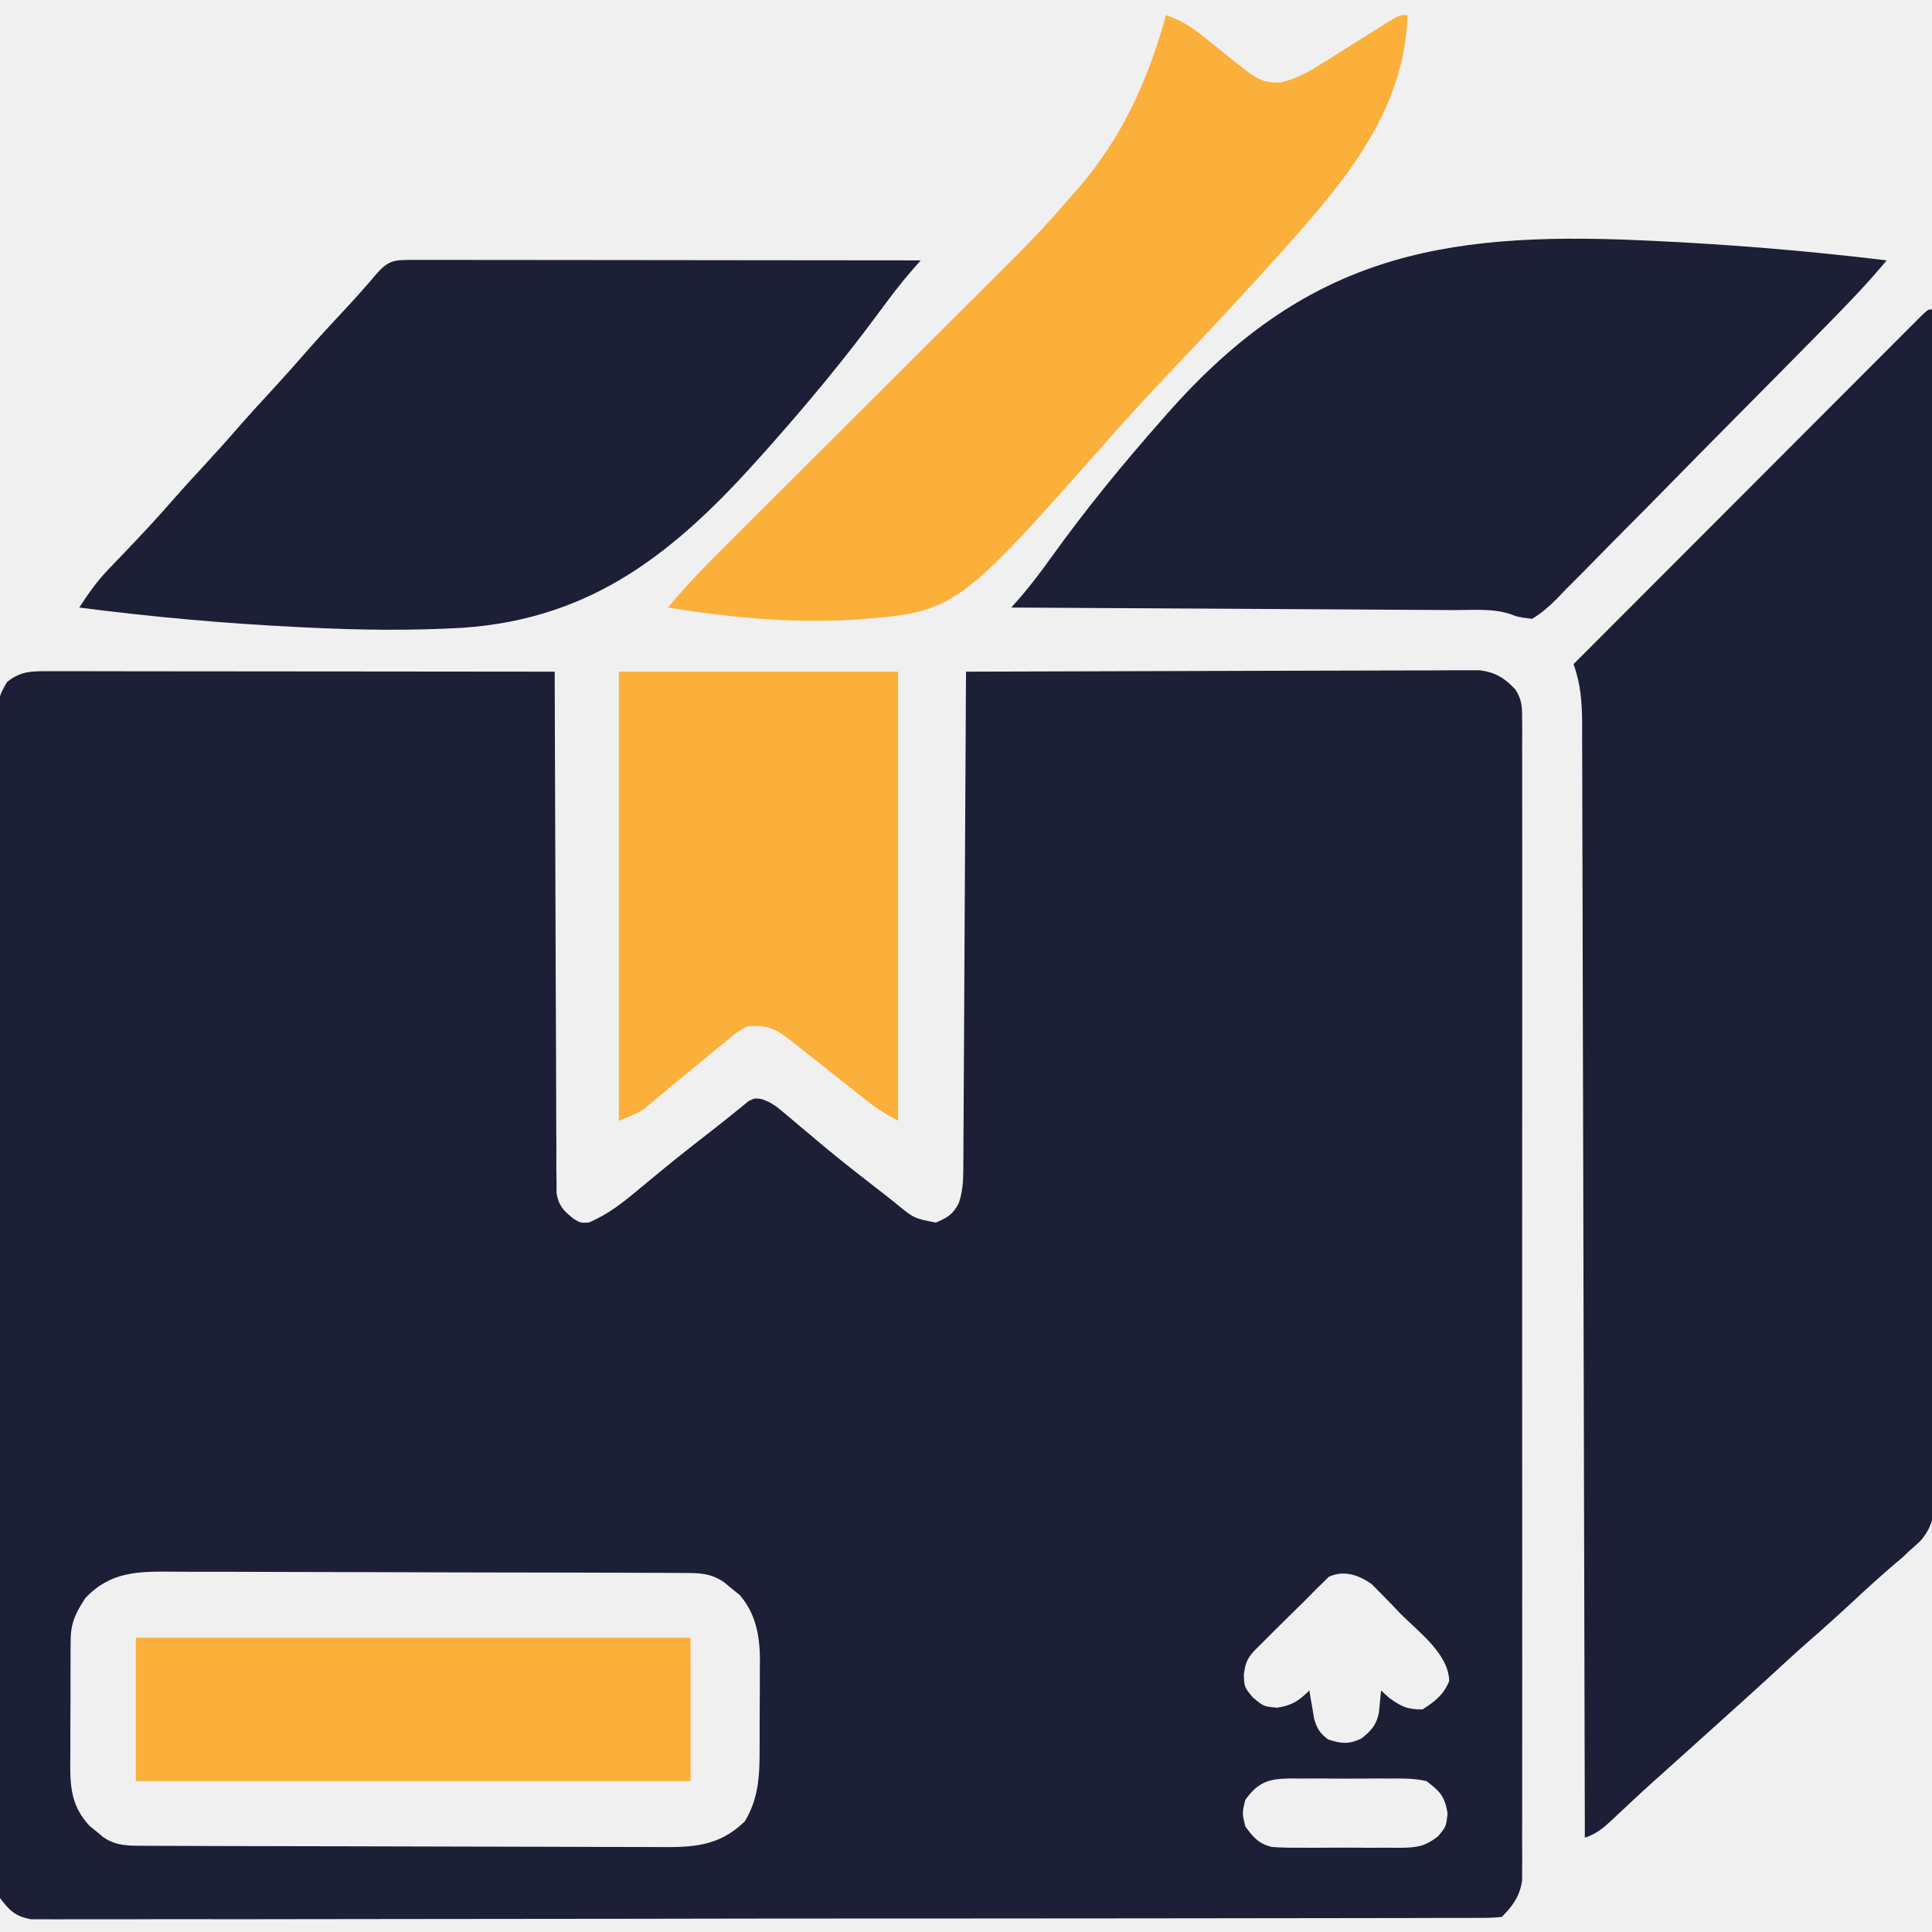
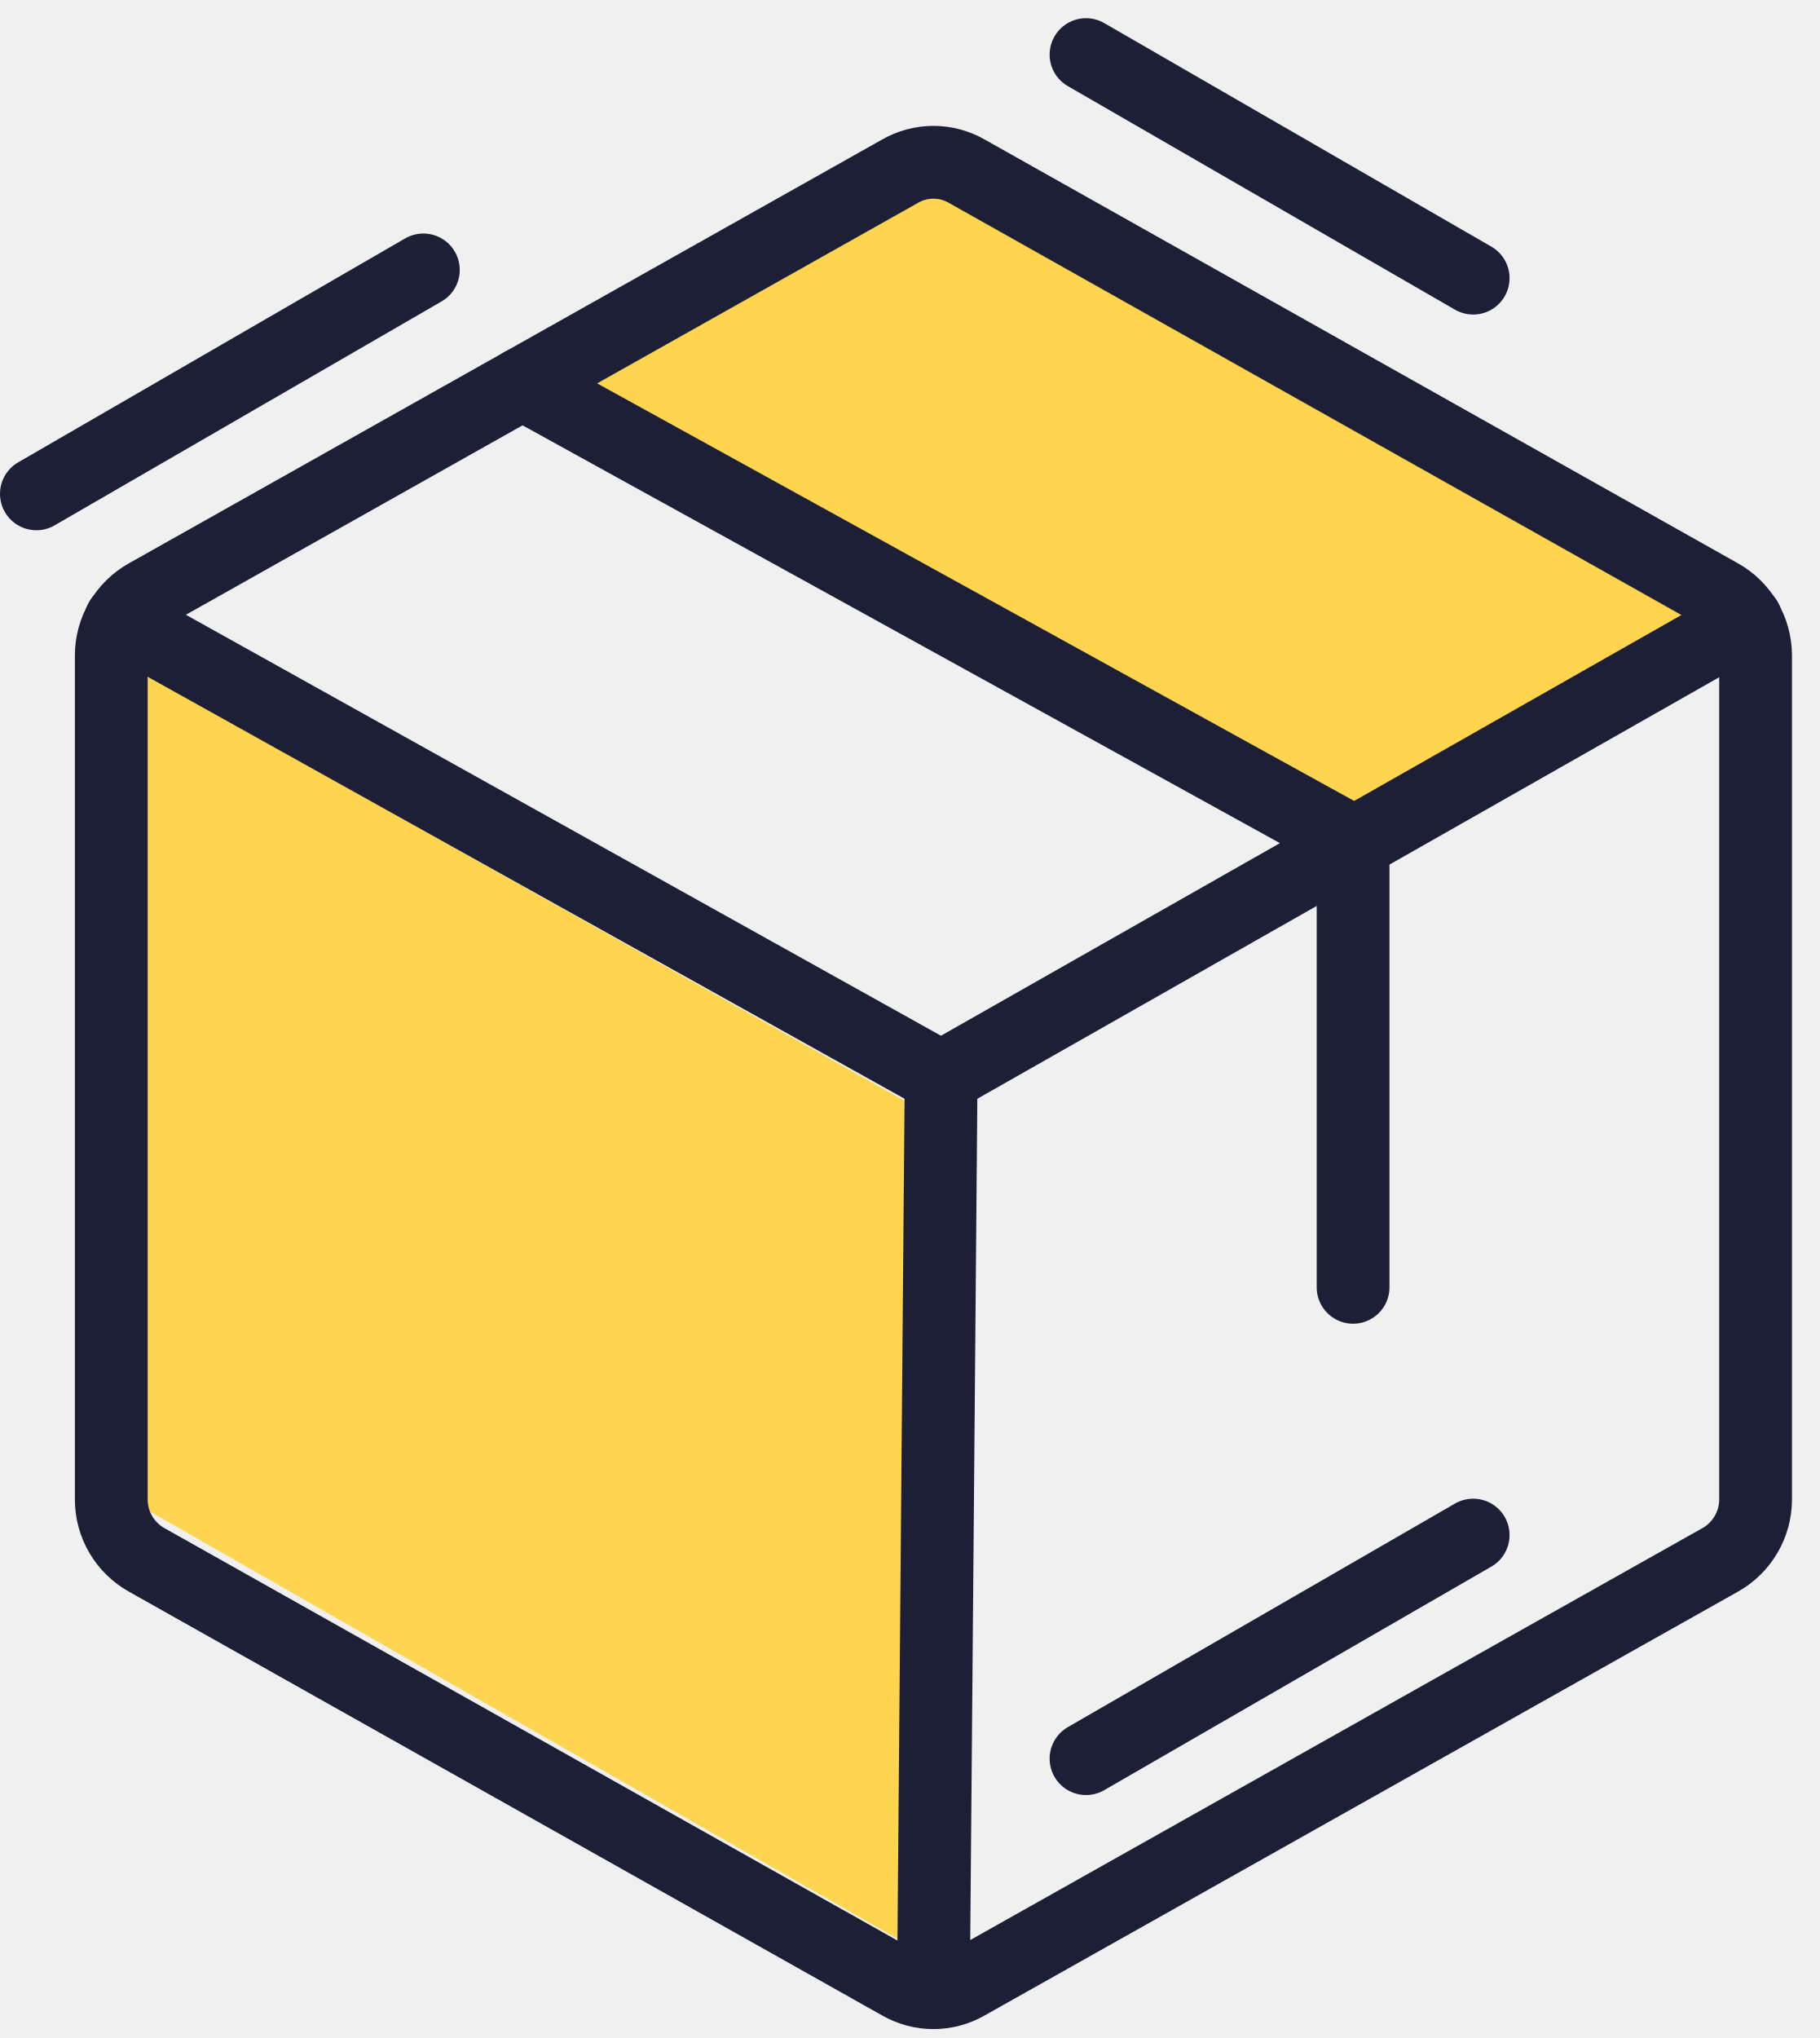
- <svg xmlns="http://www.w3.org/2000/svg" width="52" height="52" viewBox="0 0 52 52" fill="none">
-   <g clip-path="url(#clip0_328_812)">
-     <path d="M1.287 18.066C1.407 18.066 1.528 18.066 1.651 18.065C1.849 18.066 1.849 18.066 2.051 18.066C2.191 18.066 2.331 18.066 2.471 18.066C2.852 18.066 3.232 18.067 3.613 18.068C4.011 18.068 4.408 18.068 4.806 18.069C5.559 18.069 6.313 18.07 7.066 18.071C7.923 18.072 8.781 18.072 9.638 18.073C11.402 18.074 13.166 18.076 14.93 18.078C14.93 18.151 14.93 18.225 14.93 18.3C14.934 20.086 14.94 21.872 14.948 23.658C14.953 24.522 14.956 25.386 14.957 26.249C14.959 27.002 14.961 27.755 14.966 28.507C14.968 28.906 14.97 29.305 14.97 29.703C14.97 30.078 14.971 30.453 14.975 30.829C14.976 31.032 14.975 31.235 14.974 31.439C14.976 31.56 14.977 31.681 14.979 31.806C14.979 31.911 14.979 32.016 14.98 32.125C15.045 32.468 15.17 32.587 15.438 32.804C15.625 32.915 15.625 32.915 15.844 32.906C16.375 32.683 16.778 32.358 17.215 31.992C17.359 31.873 17.503 31.755 17.646 31.636C17.718 31.577 17.791 31.517 17.865 31.456C18.3 31.099 18.744 30.753 19.188 30.407C19.379 30.259 19.568 30.108 19.755 29.956C19.861 29.87 19.861 29.87 19.97 29.783C20.028 29.735 20.085 29.688 20.145 29.639C20.313 29.555 20.313 29.555 20.503 29.582C20.747 29.666 20.89 29.771 21.086 29.938C21.155 29.996 21.225 30.054 21.296 30.114C21.37 30.177 21.443 30.239 21.519 30.303C21.674 30.433 21.829 30.563 21.984 30.693C22.061 30.758 22.139 30.823 22.219 30.89C22.758 31.338 23.313 31.765 23.867 32.195C23.95 32.261 24.033 32.328 24.118 32.396C24.597 32.79 24.597 32.79 25.188 32.906C25.503 32.774 25.655 32.681 25.81 32.373C25.907 32.067 25.925 31.821 25.927 31.5C25.928 31.382 25.929 31.263 25.93 31.141C25.93 30.947 25.93 30.947 25.931 30.749C25.932 30.611 25.933 30.473 25.934 30.335C25.937 29.96 25.938 29.586 25.94 29.212C25.941 28.82 25.944 28.429 25.947 28.038C25.951 27.297 25.955 26.556 25.958 25.815C25.962 24.971 25.967 24.127 25.972 23.284C25.983 21.548 25.992 19.813 26 18.078C27.832 18.071 29.664 18.066 31.496 18.062C32.346 18.061 33.197 18.058 34.047 18.055C34.789 18.052 35.53 18.05 36.272 18.049C36.664 18.049 37.057 18.048 37.449 18.046C37.819 18.044 38.188 18.043 38.558 18.044C38.758 18.043 38.958 18.042 39.158 18.04C39.337 18.041 39.337 18.041 39.52 18.041C39.624 18.041 39.727 18.041 39.834 18.041C40.25 18.096 40.508 18.255 40.79 18.562C40.963 18.842 40.968 19.011 40.968 19.339C40.969 19.451 40.97 19.563 40.971 19.679C40.97 19.802 40.969 19.926 40.968 20.053C40.969 20.184 40.969 20.315 40.97 20.45C40.971 20.814 40.971 21.178 40.97 21.542C40.969 21.934 40.97 22.327 40.971 22.719C40.972 23.488 40.972 24.257 40.971 25.026C40.97 25.651 40.97 26.276 40.971 26.901C40.971 26.99 40.971 27.079 40.971 27.17C40.971 27.351 40.971 27.532 40.971 27.712C40.972 29.406 40.971 31.099 40.969 32.793C40.968 34.247 40.968 35.701 40.969 37.155C40.971 38.842 40.972 40.53 40.971 42.217C40.971 42.397 40.971 42.577 40.971 42.757C40.971 42.845 40.97 42.934 40.97 43.025C40.97 43.649 40.971 44.273 40.971 44.898C40.972 45.658 40.972 46.419 40.97 47.18C40.969 47.568 40.969 47.956 40.97 48.344C40.971 48.765 40.97 49.185 40.968 49.606C40.969 49.729 40.97 49.852 40.971 49.979C40.97 50.092 40.969 50.204 40.968 50.32C40.968 50.466 40.968 50.466 40.968 50.614C40.908 51.032 40.716 51.3 40.422 51.594C40.141 51.619 40.141 51.619 39.775 51.62C39.708 51.62 39.64 51.621 39.571 51.621C39.342 51.622 39.114 51.622 38.886 51.621C38.721 51.622 38.557 51.622 38.392 51.623C37.939 51.624 37.485 51.625 37.031 51.625C36.543 51.625 36.054 51.626 35.566 51.627C34.496 51.63 33.427 51.63 32.358 51.631C31.691 51.631 31.024 51.632 30.357 51.633C28.511 51.635 26.665 51.636 24.819 51.637C24.642 51.637 24.642 51.637 24.461 51.637C24.221 51.637 23.982 51.637 23.742 51.637C23.623 51.637 23.504 51.637 23.381 51.637C23.262 51.637 23.143 51.637 23.02 51.637C21.09 51.637 19.159 51.64 17.228 51.644C15.247 51.648 13.266 51.65 11.286 51.65C10.173 51.65 9.06 51.651 7.947 51.654C7 51.656 6.052 51.657 5.105 51.655C4.621 51.654 4.138 51.654 3.654 51.657C3.212 51.659 2.769 51.659 2.327 51.657C2.166 51.656 2.006 51.657 1.846 51.658C1.628 51.66 1.411 51.659 1.193 51.657C1.012 51.657 1.012 51.657 0.827 51.657C0.406 51.573 0.256 51.425 6.02528e-05 51.086C-0.063 50.816 -0.063 50.816 -0.064 50.519C-0.065 50.348 -0.065 50.348 -0.067 50.175C-0.066 50.05 -0.065 49.926 -0.064 49.798C-0.064 49.666 -0.065 49.533 -0.066 49.397C-0.068 49.03 -0.067 48.663 -0.065 48.295C-0.063 47.899 -0.065 47.503 -0.066 47.107C-0.068 46.331 -0.067 45.555 -0.065 44.779C-0.064 44.148 -0.064 43.518 -0.064 42.887C-0.064 42.797 -0.064 42.708 -0.064 42.615C-0.064 42.433 -0.064 42.251 -0.064 42.069C-0.065 40.457 -0.064 38.845 -0.061 37.233C-0.058 35.669 -0.057 34.104 -0.058 32.54C-0.06 30.837 -0.061 29.134 -0.059 27.431C-0.059 27.249 -0.058 27.068 -0.058 26.886C-0.058 26.797 -0.058 26.707 -0.058 26.615C-0.057 25.985 -0.058 25.355 -0.058 24.726C-0.059 23.958 -0.059 23.191 -0.056 22.423C-0.055 22.031 -0.054 21.64 -0.055 21.248C-0.056 20.823 -0.054 20.399 -0.052 19.975C-0.053 19.851 -0.054 19.727 -0.055 19.599C-0.047 18.769 -0.047 18.769 0.187 18.359C0.545 18.066 0.841 18.065 1.287 18.066ZM2.298 43.011C2.046 43.4 1.905 43.669 1.902 44.137C1.901 44.229 1.9 44.32 1.899 44.414C1.899 44.513 1.899 44.611 1.899 44.712C1.899 44.814 1.898 44.915 1.898 45.02C1.897 45.235 1.897 45.45 1.898 45.665C1.898 45.993 1.896 46.321 1.893 46.649C1.893 46.858 1.893 47.067 1.893 47.276C1.892 47.374 1.891 47.472 1.89 47.573C1.894 48.201 1.966 48.662 2.409 49.142C2.499 49.215 2.499 49.215 2.59 49.289C2.65 49.339 2.709 49.389 2.771 49.441C3.128 49.69 3.457 49.677 3.879 49.679C4.011 49.68 4.142 49.68 4.278 49.681C4.424 49.681 4.571 49.682 4.717 49.682C4.871 49.682 5.024 49.683 5.178 49.684C5.684 49.686 6.189 49.687 6.695 49.688C6.869 49.688 7.043 49.689 7.217 49.689C8.035 49.691 8.854 49.693 9.672 49.694C10.616 49.695 11.559 49.697 12.503 49.701C13.233 49.704 13.963 49.706 14.693 49.706C15.129 49.706 15.565 49.707 16 49.71C16.41 49.712 16.821 49.713 17.231 49.712C17.381 49.712 17.531 49.712 17.681 49.714C18.627 49.722 19.339 49.711 20.046 49.023C20.416 48.411 20.445 47.806 20.445 47.109C20.445 46.978 20.445 46.978 20.446 46.845C20.447 46.661 20.447 46.478 20.446 46.294C20.446 46.015 20.448 45.736 20.451 45.457C20.451 45.278 20.451 45.099 20.451 44.919C20.452 44.796 20.452 44.796 20.454 44.67C20.449 44.023 20.345 43.441 19.913 42.933C19.843 42.877 19.774 42.821 19.703 42.764C19.634 42.706 19.565 42.649 19.494 42.59C19.125 42.333 18.804 42.338 18.367 42.336C18.171 42.335 18.171 42.335 17.971 42.334C17.826 42.334 17.68 42.334 17.535 42.333C17.382 42.333 17.229 42.332 17.076 42.331C16.574 42.329 16.072 42.328 15.57 42.327C15.397 42.327 15.224 42.326 15.051 42.326C14.238 42.324 13.425 42.323 12.612 42.322C11.674 42.321 10.737 42.318 9.799 42.314C9.074 42.311 8.349 42.309 7.624 42.309C7.191 42.309 6.758 42.308 6.325 42.305C5.917 42.303 5.51 42.303 5.102 42.304C4.953 42.304 4.804 42.303 4.655 42.302C3.715 42.293 2.979 42.294 2.298 43.011ZM35.76 42.443C35.706 42.497 35.653 42.55 35.598 42.605C35.532 42.67 35.465 42.734 35.397 42.8C35.27 42.93 35.27 42.93 35.141 43.062C35.012 43.189 34.883 43.316 34.754 43.442C34.479 43.713 34.204 43.984 33.932 44.258C33.874 44.316 33.816 44.374 33.756 44.434C33.557 44.651 33.517 44.78 33.478 45.075C33.491 45.414 33.491 45.414 33.725 45.69C34.011 45.931 34.011 45.931 34.379 45.963C34.782 45.898 34.953 45.781 35.242 45.5C35.253 45.57 35.264 45.639 35.276 45.711C35.292 45.803 35.308 45.894 35.325 45.989C35.34 46.079 35.355 46.17 35.371 46.264C35.452 46.539 35.524 46.647 35.75 46.82C36.115 46.931 36.288 46.954 36.639 46.795C36.895 46.596 37.047 46.429 37.112 46.105C37.12 46.033 37.127 45.961 37.134 45.887C37.153 45.695 37.153 45.695 37.172 45.5C37.243 45.565 37.314 45.63 37.388 45.697C37.717 45.933 37.884 46.016 38.289 46.008C38.632 45.788 38.846 45.624 39.006 45.246C38.988 44.512 38.184 43.927 37.705 43.443C37.616 43.349 37.526 43.256 37.434 43.159C37.346 43.07 37.258 42.981 37.167 42.889C37.088 42.808 37.008 42.727 36.926 42.643C36.577 42.39 36.169 42.249 35.76 42.443ZM33.516 48.445C33.431 48.801 33.431 48.801 33.516 49.156C33.721 49.44 33.883 49.632 34.235 49.711C34.495 49.731 34.75 49.734 35.011 49.731C35.106 49.732 35.201 49.732 35.298 49.733C35.499 49.733 35.699 49.732 35.9 49.73C36.206 49.727 36.512 49.73 36.818 49.733C37.014 49.733 37.209 49.732 37.404 49.731C37.541 49.733 37.541 49.733 37.68 49.734C38.133 49.726 38.332 49.709 38.702 49.428C38.924 49.162 38.924 49.162 38.962 48.801C38.88 48.34 38.762 48.219 38.391 47.937C38.061 47.863 37.74 47.866 37.404 47.87C37.309 47.869 37.214 47.869 37.116 47.868C36.915 47.868 36.715 47.869 36.514 47.871C36.208 47.874 35.902 47.871 35.596 47.868C35.401 47.868 35.206 47.869 35.011 47.87C34.919 47.869 34.828 47.868 34.734 47.867C34.158 47.877 33.872 47.951 33.516 48.445Z" fill="#1C1F35" />
-     <path d="M52 8.328C52.014 12.482 52.025 16.636 52.031 20.79C52.032 21.281 52.033 21.771 52.033 22.261C52.034 22.359 52.034 22.457 52.034 22.557C52.037 24.138 52.041 25.719 52.047 27.3C52.053 28.922 52.056 30.544 52.057 32.166C52.058 33.167 52.061 34.168 52.066 35.169C52.069 35.855 52.07 36.542 52.069 37.228C52.069 37.624 52.069 38.02 52.073 38.416C52.076 38.779 52.076 39.141 52.074 39.504C52.073 39.697 52.076 39.89 52.079 40.084C52.073 40.636 52.068 41.025 51.703 41.458C51.602 41.556 51.498 41.651 51.391 41.742C51.328 41.802 51.265 41.862 51.2 41.924C51.115 41.994 51.115 41.994 51.029 42.066C50.649 42.389 50.283 42.723 49.918 43.062C49.503 43.447 49.085 43.826 48.657 44.197C48.33 44.484 48.011 44.78 47.69 45.074C47.201 45.525 46.706 45.97 46.211 46.414C46.042 46.566 45.872 46.719 45.703 46.871C45.452 47.097 45.2 47.324 44.949 47.55C44.867 47.623 44.785 47.697 44.7 47.773C44.576 47.884 44.576 47.884 44.45 47.997C44.25 48.178 44.052 48.36 43.856 48.544C43.773 48.621 43.773 48.621 43.69 48.699C43.582 48.799 43.476 48.899 43.369 49C43.131 49.221 42.969 49.356 42.656 49.461C42.656 49.363 42.656 49.363 42.656 49.264C42.648 45.408 42.638 41.553 42.628 37.697C42.627 37.234 42.625 36.772 42.624 36.309C42.624 36.217 42.623 36.124 42.623 36.029C42.619 34.537 42.616 33.045 42.613 31.552C42.61 30.021 42.606 28.49 42.601 26.959C42.598 26.014 42.596 25.07 42.595 24.125C42.593 23.477 42.592 22.829 42.589 22.181C42.588 21.807 42.587 21.433 42.587 21.06C42.587 20.654 42.585 20.249 42.583 19.844C42.583 19.726 42.583 19.607 42.584 19.486C42.58 18.909 42.548 18.419 42.352 17.875C43.594 16.63 44.837 15.385 46.081 14.141C46.658 13.563 47.235 12.985 47.812 12.407C48.315 11.903 48.817 11.4 49.321 10.896C49.587 10.63 49.853 10.363 50.12 10.096C50.416 9.799 50.713 9.502 51.011 9.204C51.099 9.115 51.188 9.026 51.28 8.934C51.36 8.854 51.441 8.773 51.524 8.691C51.594 8.62 51.664 8.55 51.737 8.477C51.898 8.328 51.898 8.328 52 8.328Z" fill="#1C1F35" />
-     <path d="M44.161 6.468C44.243 6.472 44.325 6.476 44.409 6.479C46.541 6.576 48.662 6.752 50.781 7.008C50.31 7.572 49.811 8.1 49.295 8.623C49.166 8.755 49.166 8.755 49.035 8.889C48.248 9.689 47.459 10.487 46.668 11.284C46.084 11.872 45.503 12.461 44.923 13.053C44.514 13.471 44.103 13.886 43.691 14.3C43.445 14.547 43.2 14.794 42.957 15.044C42.686 15.322 42.412 15.596 42.137 15.87C42.058 15.953 41.978 16.037 41.896 16.122C41.683 16.331 41.492 16.507 41.234 16.656C40.853 16.606 40.853 16.606 40.651 16.528C40.164 16.369 39.626 16.422 39.118 16.421C38.924 16.419 38.924 16.419 38.727 16.418C38.376 16.415 38.025 16.413 37.673 16.412C37.306 16.41 36.938 16.408 36.57 16.405C35.874 16.401 35.178 16.397 34.483 16.393C33.691 16.39 32.898 16.384 32.106 16.379C30.477 16.369 28.848 16.36 27.219 16.352C27.35 16.203 27.35 16.203 27.484 16.051C27.772 15.714 28.035 15.365 28.293 15.004C29.223 13.707 30.231 12.477 31.288 11.28C31.355 11.204 31.355 11.204 31.423 11.126C35.119 6.936 38.701 6.22 44.161 6.468Z" fill="#1C1F35" />
-     <path d="M11.127 6.996C11.307 6.995 11.307 6.995 11.49 6.995C11.688 6.996 11.688 6.996 11.891 6.996C12.031 6.996 12.171 6.996 12.311 6.996C12.692 6.996 13.073 6.997 13.454 6.997C13.852 6.998 14.25 6.998 14.648 6.998C15.402 6.999 16.156 6.999 16.91 7C17.768 7.002 18.626 7.002 19.484 7.003C21.25 7.004 23.016 7.005 24.781 7.008C24.694 7.107 24.607 7.206 24.517 7.309C24.227 7.647 23.961 7.996 23.697 8.355C22.745 9.649 21.723 10.88 20.655 12.079C20.61 12.13 20.565 12.181 20.519 12.233C18.223 14.813 15.997 16.655 12.446 16.897C11.06 16.977 9.682 16.959 8.296 16.891C8.22 16.887 8.143 16.884 8.065 16.88C6.078 16.784 4.105 16.608 2.133 16.352C2.373 15.986 2.606 15.649 2.909 15.334C2.978 15.261 3.047 15.189 3.118 15.114C3.189 15.041 3.259 14.967 3.333 14.892C3.803 14.4 4.266 13.905 4.711 13.391C4.947 13.121 5.19 12.857 5.434 12.594C5.742 12.259 6.049 11.922 6.348 11.578C6.694 11.179 7.052 10.791 7.41 10.402C7.667 10.122 7.921 9.841 8.169 9.553C8.539 9.127 8.924 8.714 9.308 8.301C9.585 8.002 9.856 7.701 10.118 7.389C10.461 6.992 10.619 6.995 11.127 6.996Z" fill="#1C1F35" />
-     <path d="M31.383 0.406C31.748 0.537 32.024 0.691 32.326 0.933C32.444 1.027 32.444 1.027 32.565 1.123C32.646 1.188 32.727 1.253 32.811 1.32C32.973 1.45 33.135 1.579 33.297 1.708C33.368 1.765 33.44 1.822 33.513 1.881C33.86 2.134 34.02 2.239 34.463 2.221C34.868 2.125 35.175 1.967 35.52 1.745C35.582 1.707 35.644 1.669 35.707 1.63C35.902 1.509 36.096 1.386 36.29 1.263C36.485 1.14 36.681 1.018 36.877 0.896C36.999 0.82 37.12 0.744 37.241 0.667C37.657 0.406 37.657 0.406 37.883 0.406C37.817 2.963 36.183 4.895 34.563 6.701C34.517 6.753 34.47 6.804 34.422 6.858C33.503 7.884 32.562 8.89 31.613 9.889C31.013 10.521 30.421 11.159 29.844 11.813C25.718 16.482 25.718 16.482 22.904 16.683C21.257 16.778 19.601 16.616 17.977 16.352C18.459 15.771 18.976 15.238 19.511 14.706C19.651 14.566 19.791 14.427 19.93 14.287C20.079 14.138 20.229 13.99 20.378 13.841C20.69 13.53 21.002 13.219 21.314 12.907C22.033 12.19 22.752 11.473 23.471 10.756C24.13 10.099 24.789 9.442 25.448 8.784C25.758 8.475 26.067 8.166 26.377 7.858C26.524 7.712 26.67 7.566 26.817 7.419C26.994 7.242 27.172 7.065 27.35 6.888C27.835 6.403 28.296 5.904 28.742 5.383C28.872 5.236 28.872 5.236 29.005 5.087C30.206 3.7 30.898 2.163 31.383 0.406Z" fill="#FBB03B" />
-     <path d="M16.656 18.078C19.136 18.078 21.617 18.078 24.172 18.078C24.172 22.067 24.172 26.055 24.172 30.164C23.777 29.967 23.459 29.733 23.118 29.459C22.992 29.359 22.866 29.259 22.74 29.159C22.675 29.108 22.61 29.056 22.543 29.003C22.215 28.741 21.886 28.481 21.557 28.222C21.496 28.174 21.436 28.126 21.373 28.076C20.922 27.72 20.695 27.567 20.109 27.625C19.806 27.799 19.806 27.799 19.513 28.05C19.43 28.117 19.43 28.117 19.345 28.185C19.158 28.335 18.974 28.488 18.789 28.641C18.573 28.819 18.358 28.997 18.141 29.174C18 29.291 17.859 29.407 17.72 29.525C17.655 29.579 17.59 29.633 17.523 29.688C17.466 29.736 17.409 29.784 17.35 29.833C17.164 29.961 17.164 29.961 16.656 30.164C16.656 26.176 16.656 22.187 16.656 18.078Z" fill="#FBB03B" />
-     <path d="M3.656 44.078C8.583 44.078 13.51 44.078 18.586 44.078C18.586 45.352 18.586 46.625 18.586 47.938C13.659 47.938 8.732 47.938 3.656 47.938C3.656 46.664 3.656 45.39 3.656 44.078Z" fill="#FBB03B" />
+ <svg xmlns="http://www.w3.org/2000/svg" width="50" height="56" viewBox="0 0 50 56" fill="none">
+   <g id="Icon">
+     <path id="Rectangle 67" d="M3.959 18.512L25.039 30.346L24.669 53.276L3.959 41.441V18.512Z" fill="#FFD550" />
+     <path id="Rectangle 68" d="M25.408 4.828L46.858 17.033L37.243 22.21L15.423 10.376L25.408 4.828Z" fill="#FFD550" />
+     <g id="Box Icon">
+       <path id="Vector" d="M48.249 41.211V18.003C48.247 17.668 48.157 17.339 47.987 17.05C47.818 16.761 47.575 16.521 47.284 16.356L26.571 4.705C26.292 4.544 25.976 4.459 25.653 4.459C25.331 4.459 25.014 4.544 24.735 4.705L4.023 16.356C3.731 16.521 3.488 16.761 3.319 17.05C3.15 17.339 3.059 17.668 3.058 18.003V41.211C3.059 41.546 3.15 41.875 3.319 42.164C3.488 42.453 3.731 42.693 4.023 42.858L24.735 54.509C25.014 54.67 25.331 54.755 25.653 54.755C25.976 54.755 26.292 54.67 26.571 54.509L47.284 42.858C47.575 42.693 47.818 42.453 47.987 42.164C48.157 41.875 48.247 41.546 48.249 41.211V41.211Z" stroke="#1C1F35" stroke-width="2" stroke-linecap="round" stroke-linejoin="round" />
+       <path id="Vector_2" d="M37.187 35.373V23.134L14.355 10.542" stroke="#1C1F35" stroke-width="2" stroke-linecap="round" stroke-linejoin="round" />
+       <path id="Vector_3" d="M47.99 17.038L25.865 29.607L3.316 17.038" stroke="#1C1F35" stroke-width="2" stroke-linecap="round" stroke-linejoin="round" />
+       <path id="Vector_4" d="M25.865 29.607L25.653 54.745" stroke="#1C1F35" stroke-width="2" stroke-linecap="round" stroke-linejoin="round" />
+     </g>
+     <path id="Vector_5" d="M1 13.57L11.635 7.417" stroke="#1C1F35" stroke-width="2" stroke-linecap="round" stroke-linejoin="round" />
+     <path id="Vector_6" d="M29.847 1.5L40.487 7.643" stroke="#1C1F35" stroke-width="2" stroke-linecap="round" stroke-linejoin="round" />
+     <path id="Vector_7" d="M40.487 42.181L29.847 48.324" stroke="#1C1F35" stroke-width="2" stroke-linecap="round" stroke-linejoin="round" />
  </g>
-   <defs>
-     <clipPath id="clip0_328_812">
-       <rect width="52" height="52" fill="white" />
-     </clipPath>
-   </defs>
</svg>
